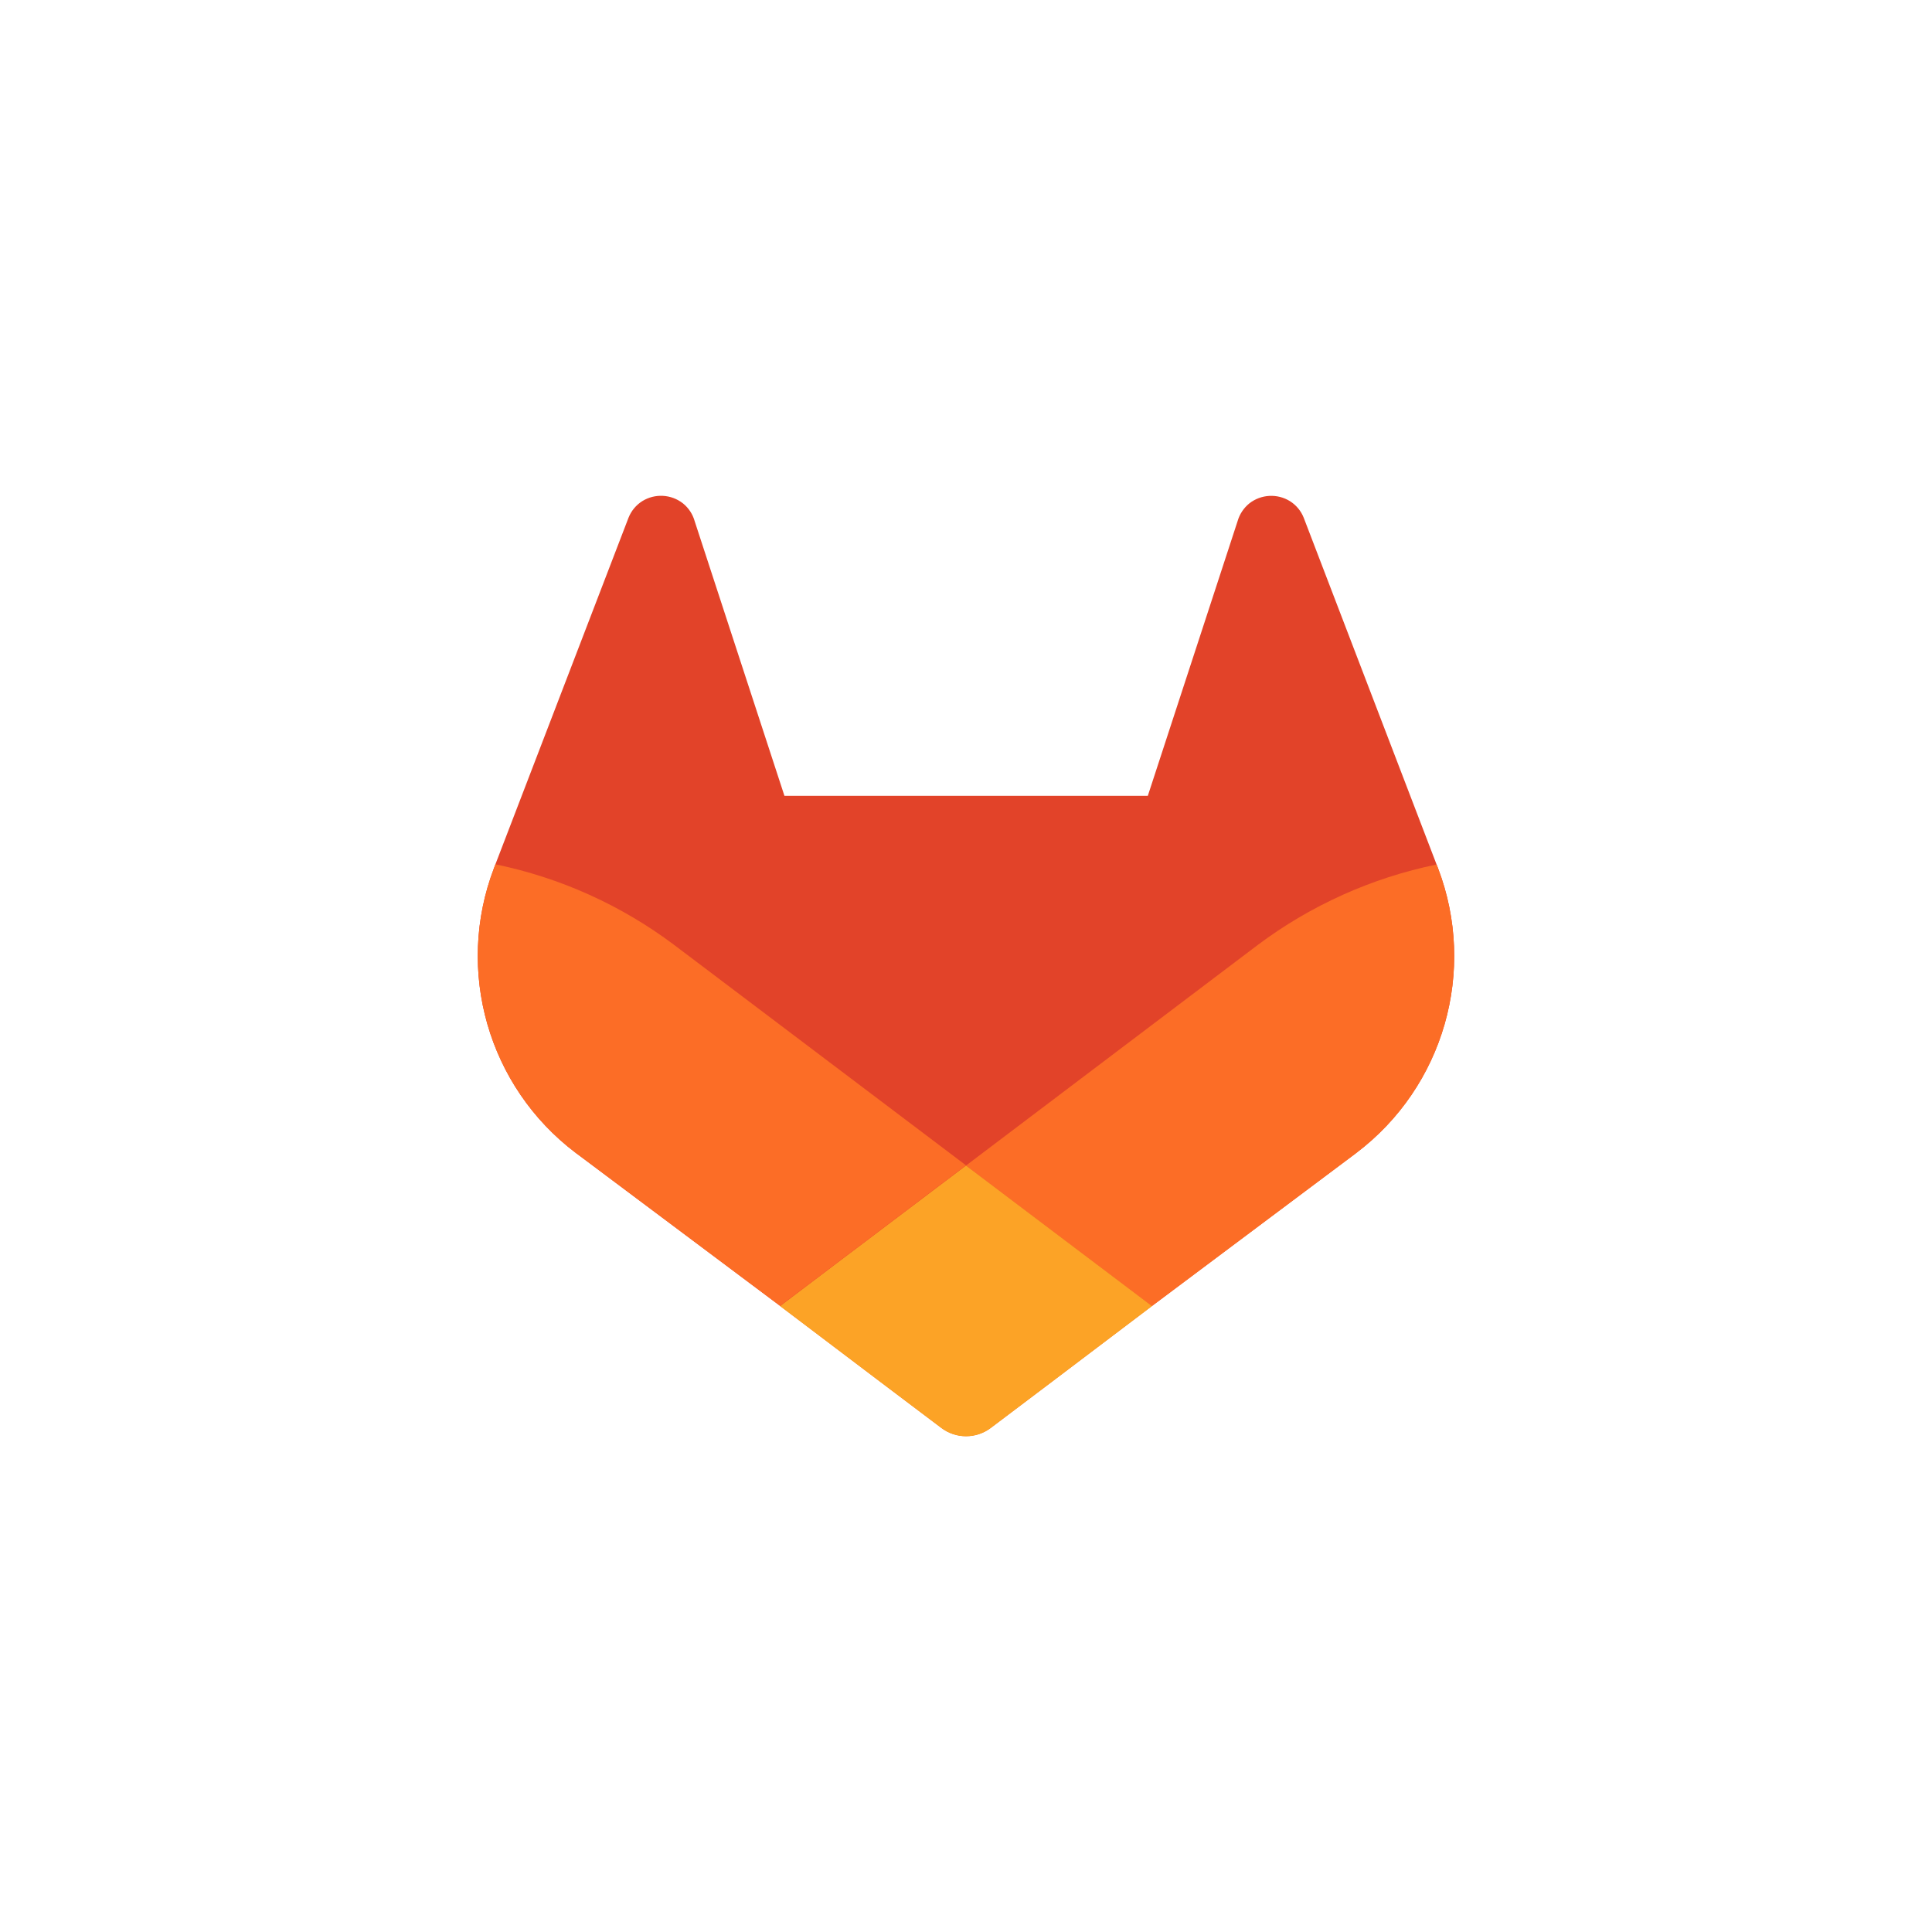
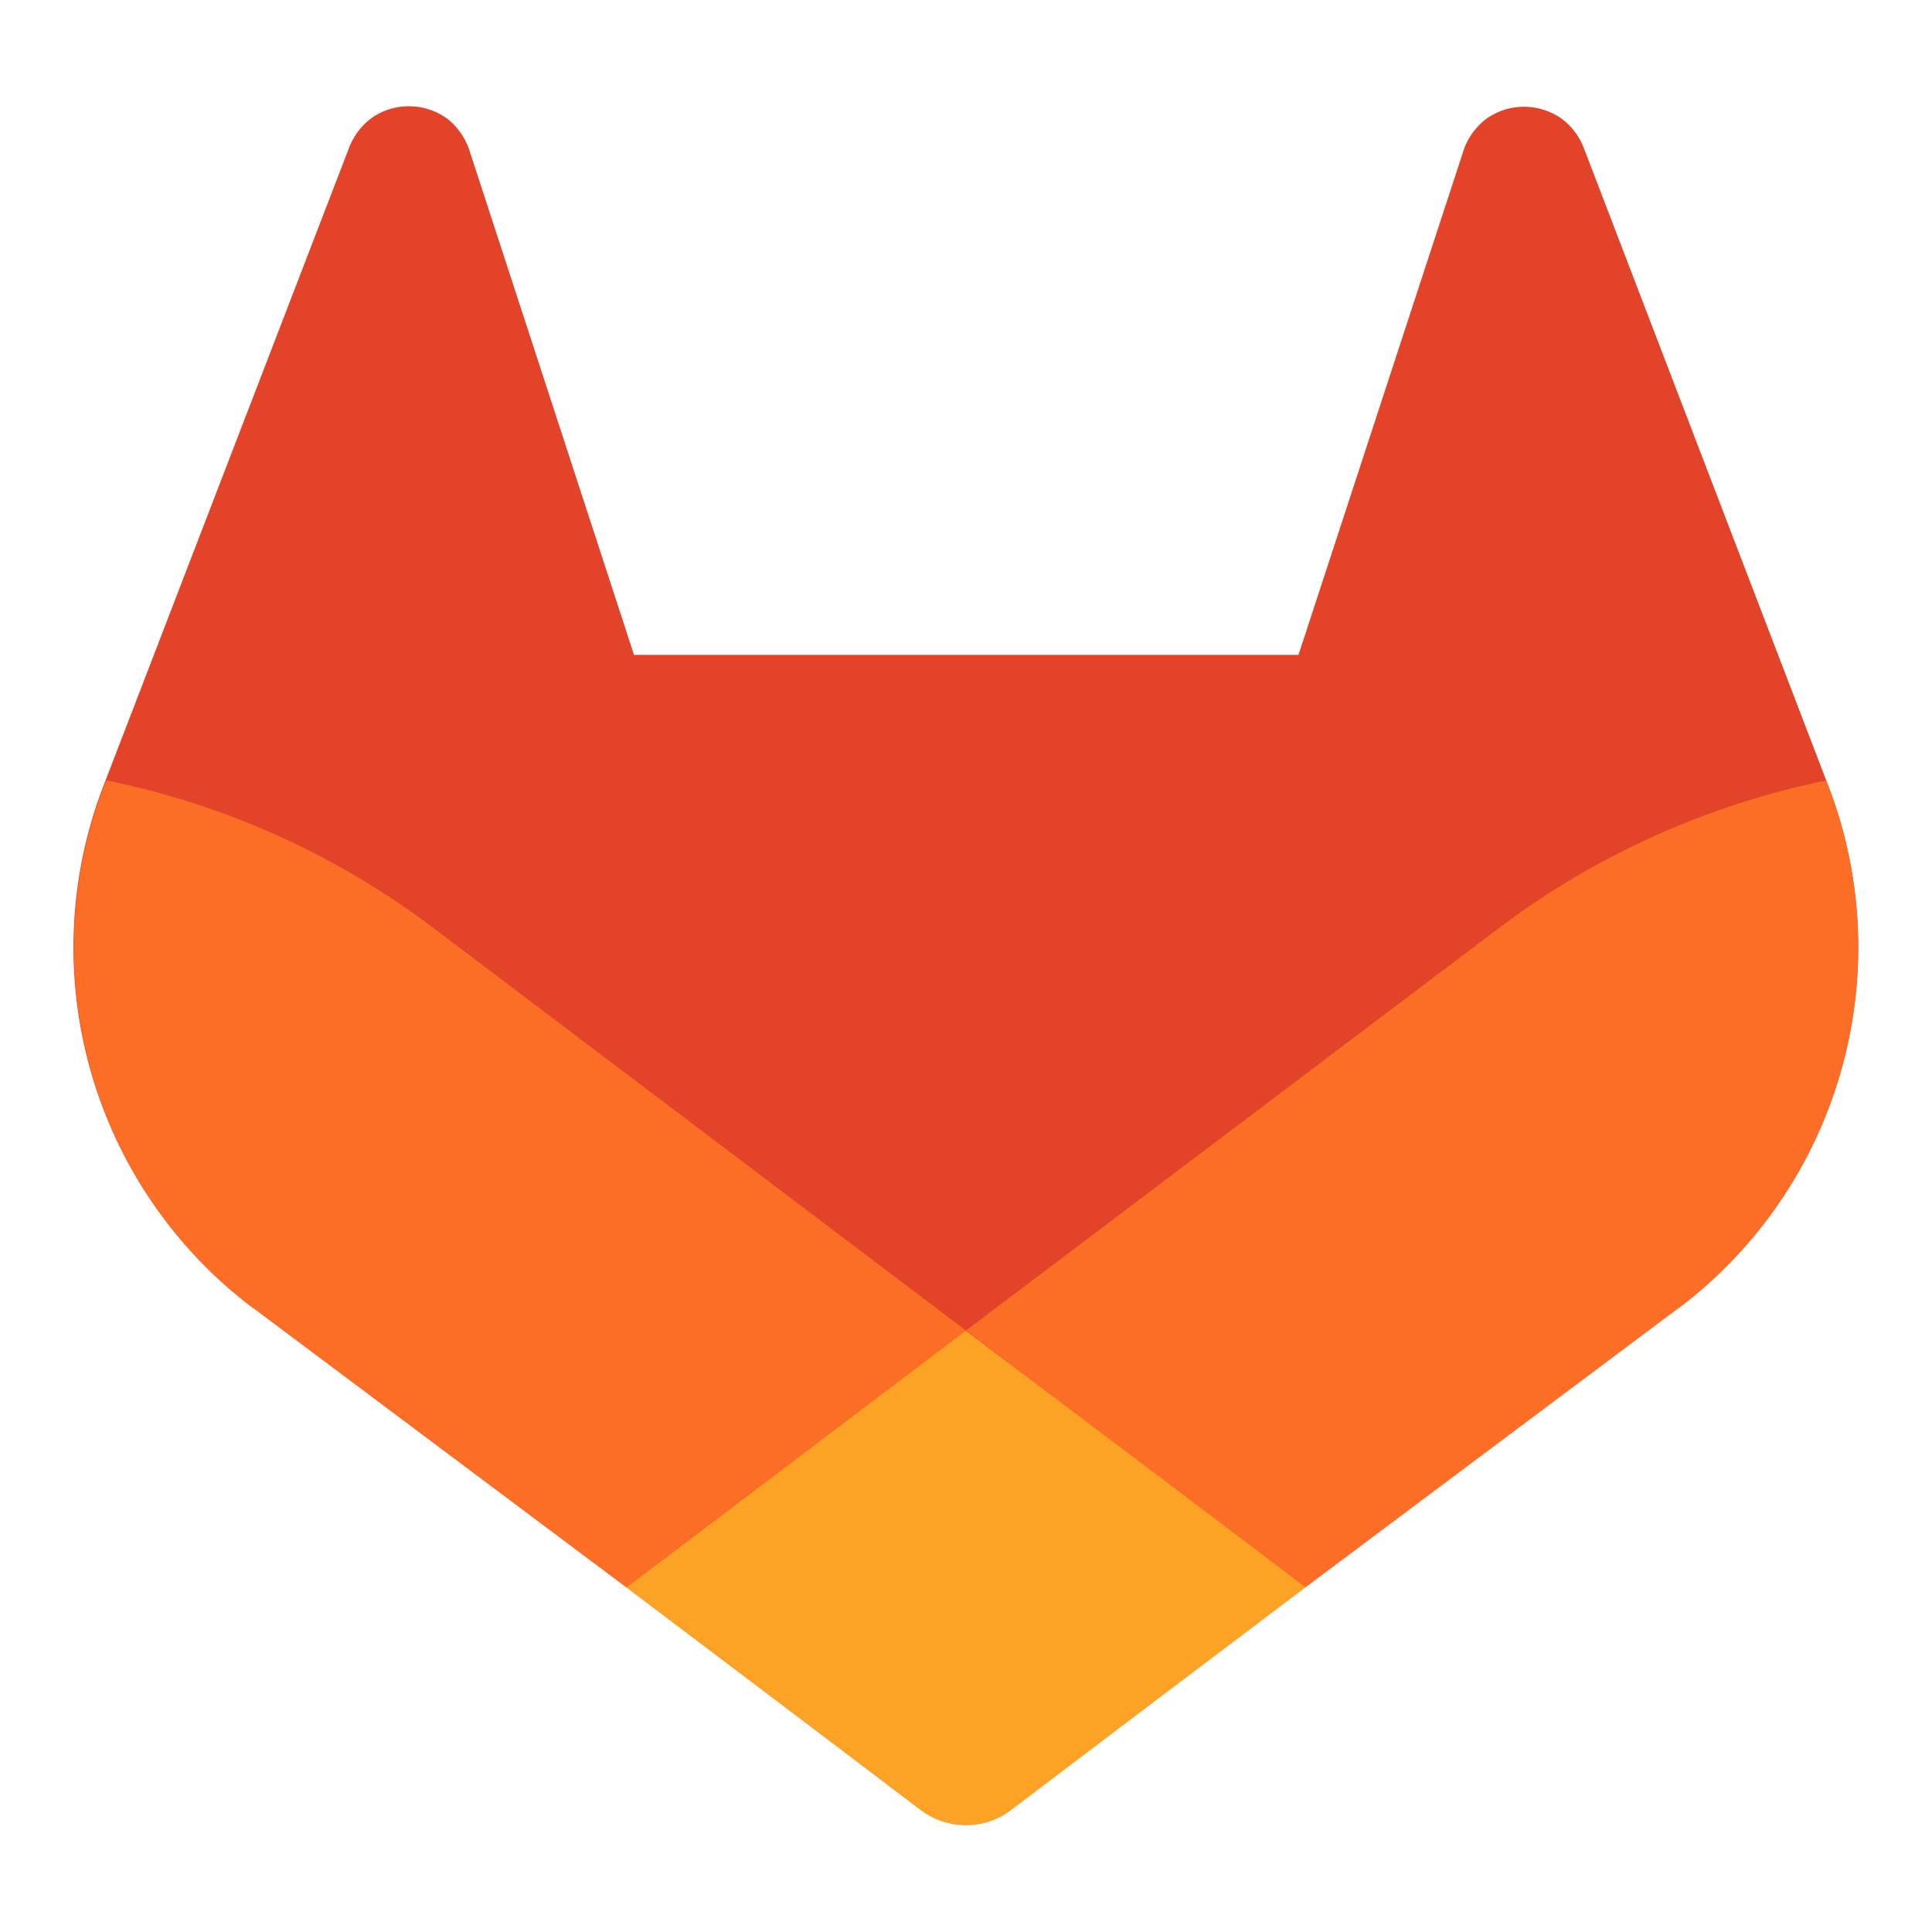
- <svg xmlns="http://www.w3.org/2000/svg" viewBox="0 0 380 380">
-   <defs>
-     <style>.cls-1{fill:#e24329;}.cls-2{fill:#fc6d26;}.cls-3{fill:#fca326;}</style>
-   </defs>
+ <svg xmlns="http://www.w3.org/2000/svg" version="1.1" id="Layer_1" x="0px" y="0px" viewBox="0 0 380 380" style="enable-background:new 0 0 380 380;" xml:space="preserve">
+   <style type="text/css">
+ 	.st0{fill:#E24329;}
+ 	.st1{fill:#FC6D26;}
+ 	.st2{fill:#FCA326;}
+ </style>
  <g id="LOGO">
-     <path class="cls-1" d="M282.83,170.73l-.27-.69-26.14-68.22a6.81,6.81,0,0,0-2.69-3.24,7,7,0,0,0-8,.43,7,7,0,0,0-2.32,3.52l-17.65,54H154.29l-17.65-54A6.86,6.86,0,0,0,134.32,99a7,7,0,0,0-8-.43,6.87,6.87,0,0,0-2.69,3.24L97.44,170l-.26.69a48.54,48.54,0,0,0,16.1,56.1l.09.07.24.17,39.82,29.82,19.7,14.91,12,9.06a8.07,8.07,0,0,0,9.76,0l12-9.06,19.7-14.91,40.06-30,.1-.08A48.56,48.56,0,0,0,282.83,170.73Z" />
-     <path class="cls-2" d="M282.83,170.73l-.27-.69a88.3,88.3,0,0,0-35.15,15.8L190,229.25c19.55,14.79,36.57,27.64,36.57,27.64l40.06-30,.1-.08A48.56,48.56,0,0,0,282.83,170.73Z" />
-     <path class="cls-3" d="M153.43,256.89l19.7,14.91,12,9.06a8.07,8.07,0,0,0,9.76,0l12-9.06,19.7-14.91S209.55,244,190,229.25C170.45,244,153.43,256.89,153.43,256.89Z" />
-     <path class="cls-2" d="M132.58,185.84A88.19,88.19,0,0,0,97.44,170l-.26.69a48.54,48.54,0,0,0,16.1,56.1l.09.07.24.17,39.82,29.82s17-12.85,36.57-27.64Z" />
+     <path class="st0" d="M359.7,154.8l-0.5-1.3L311.4,28.8c-1-2.4-2.7-4.5-4.9-5.9c-4.6-2.8-10.4-2.5-14.6,0.8c-2,1.7-3.5,3.9-4.2,6.4   l-32.3,98.7H124.7L92.5,30.1c-0.7-2.5-2.2-4.8-4.2-6.5c-4.2-3.3-10.1-3.6-14.6-0.8c-2.2,1.4-3.9,3.5-4.9,5.9L20.8,153.4l-0.5,1.3   c-14.1,36.9-2.1,78.7,29.4,102.5l0.2,0.1l0.4,0.3l72.8,54.5l36,27.2l21.9,16.6c5.3,4,12.6,4,17.8,0l21.9-16.6l36-27.2l73.2-54.8   l0.2-0.1C361.7,233.4,373.7,191.6,359.7,154.8z" />
+     <path class="st1" d="M359.7,154.8l-0.5-1.3c-23.3,4.8-45.2,14.6-64.2,28.9L190,261.7c35.7,27,66.8,50.5,66.8,50.5l73.2-54.8   l0.2-0.1C361.8,233.4,373.7,191.7,359.7,154.8z" />
+     <path class="st2" d="M123.2,312.2l36,27.2l21.9,16.6c5.3,4,12.6,4,17.8,0l21.9-16.6l36-27.2c0,0-31.1-23.6-66.9-50.5   C154.3,288.7,123.2,312.2,123.2,312.2z" />
+     <path class="st1" d="M85.1,182.4c-19-14.3-40.9-24.2-64.2-28.9l-0.5,1.3c-14.1,36.9-2.1,78.7,29.4,102.5l0.2,0.1l0.4,0.3l72.8,54.5   c0,0,31.1-23.5,66.8-50.5L85.1,182.4z" />
  </g>
</svg>
